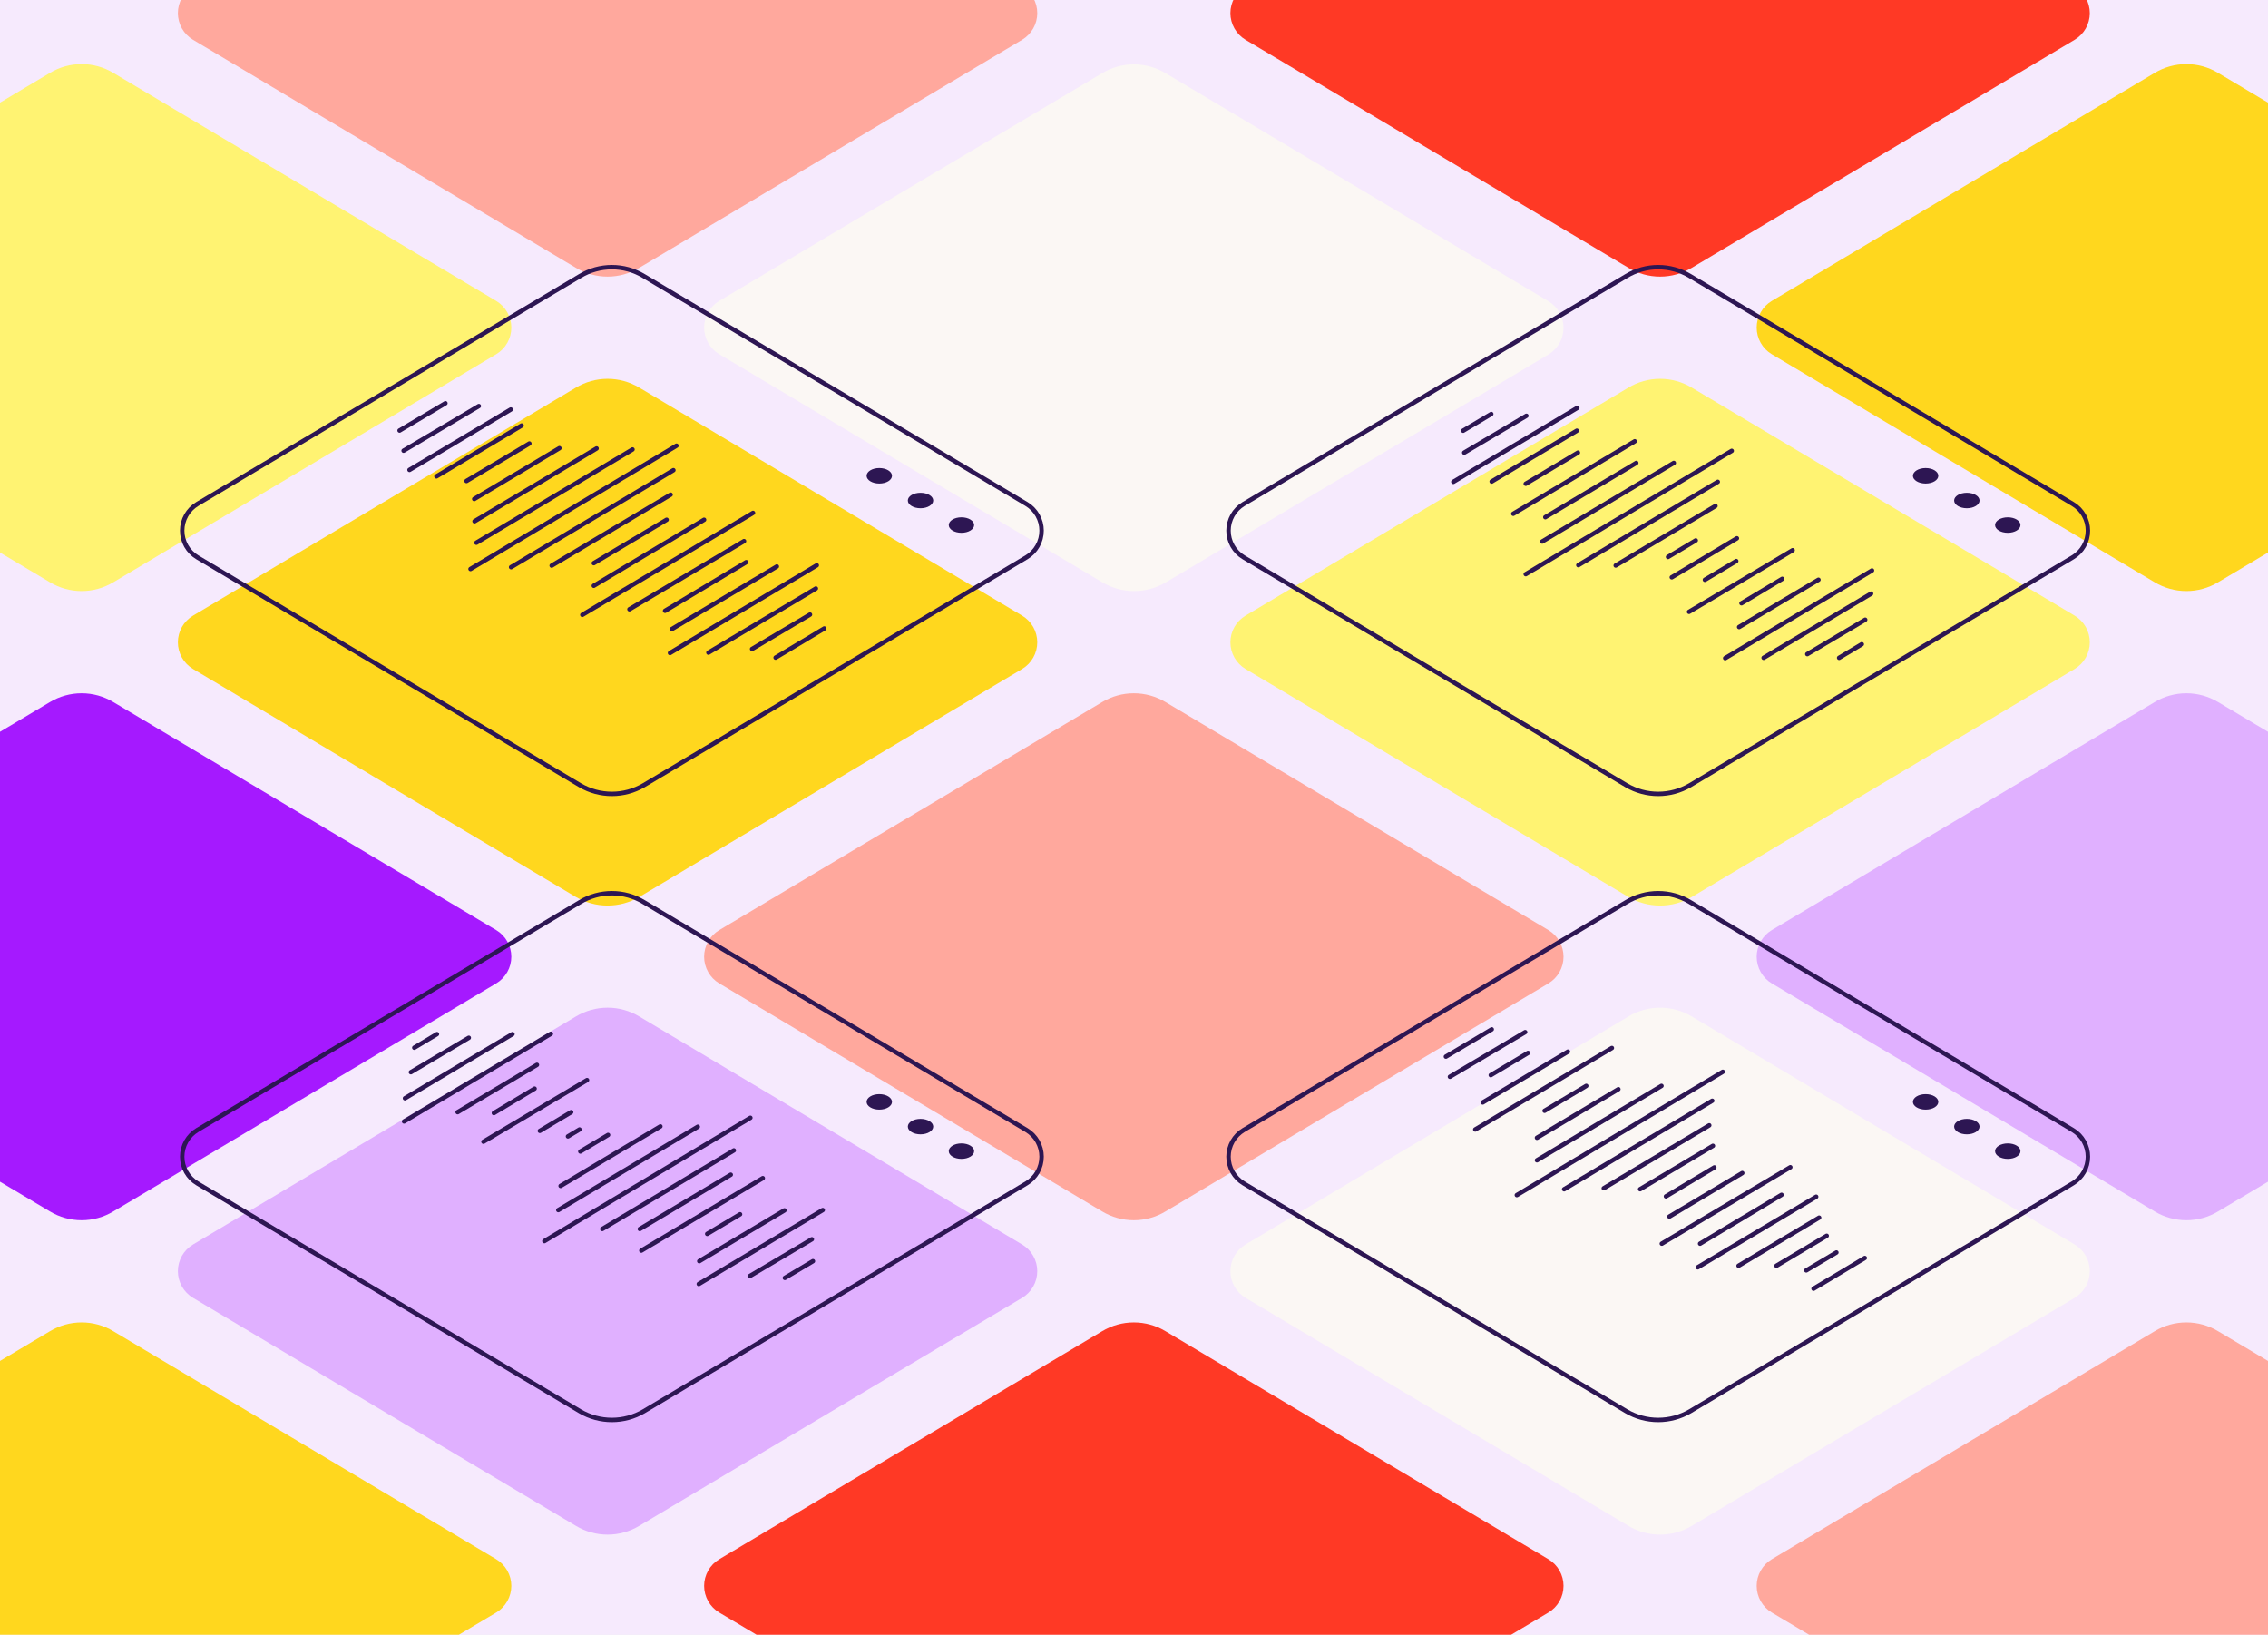
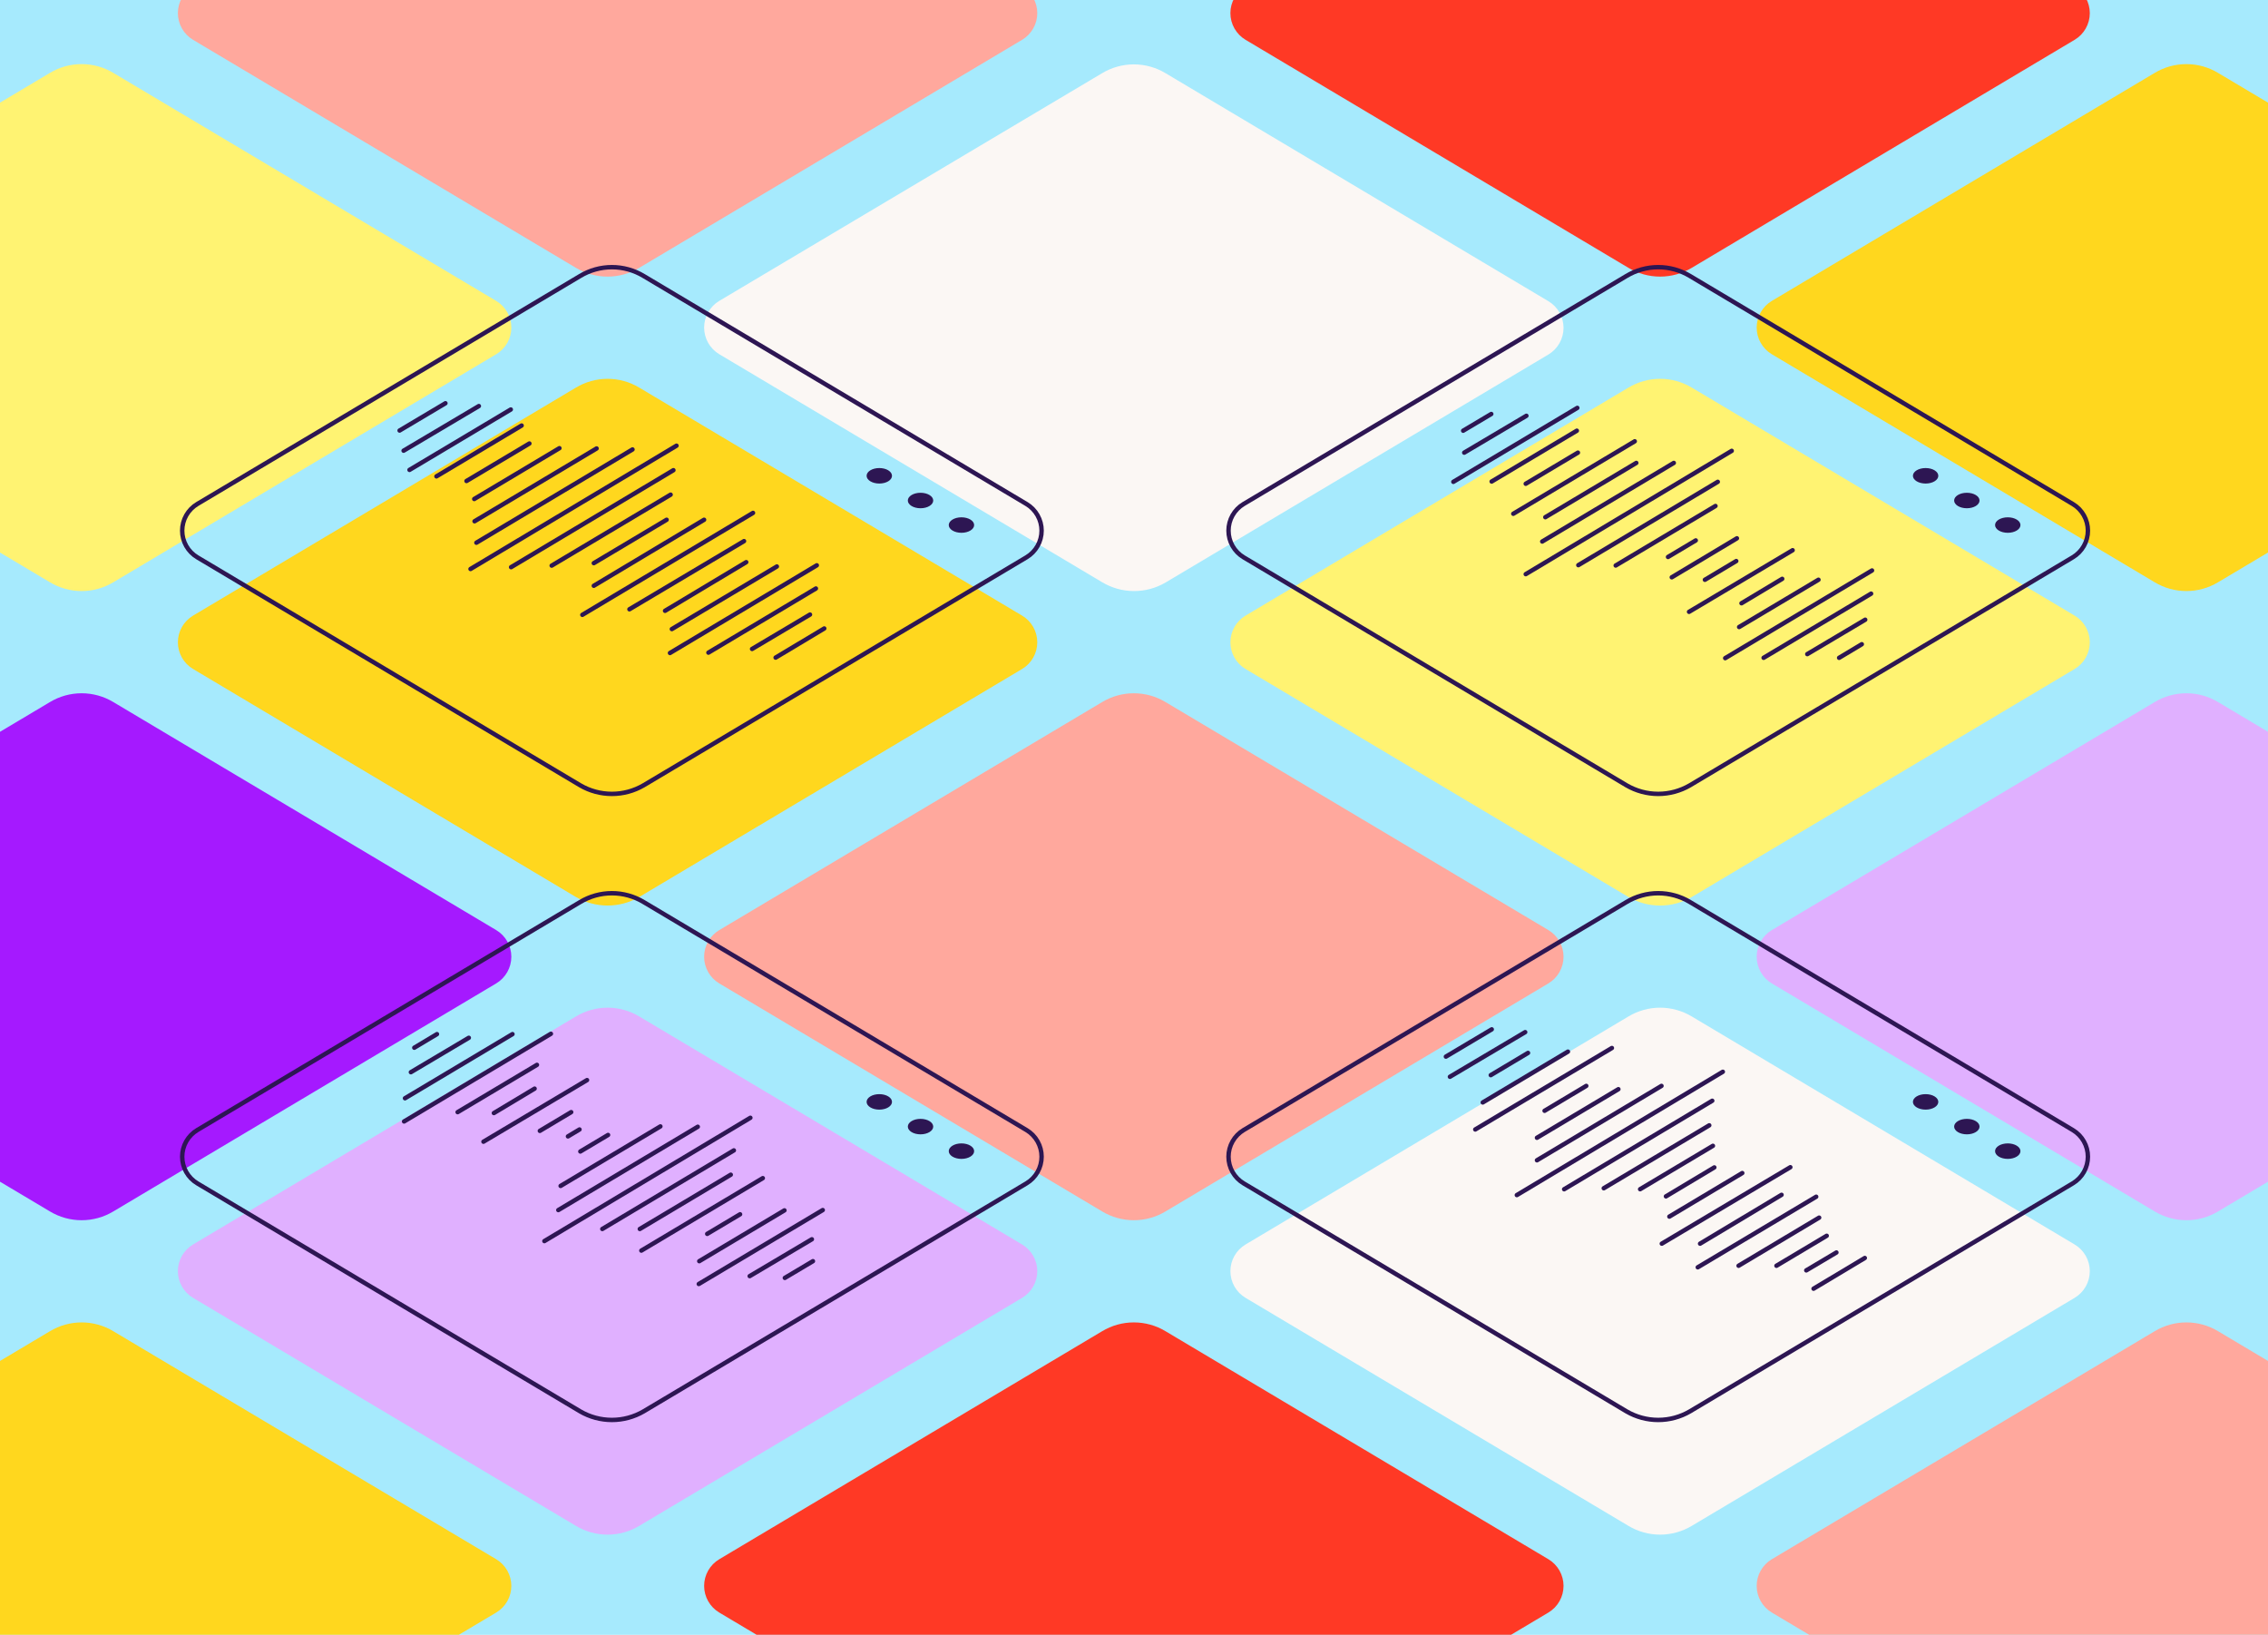
<svg xmlns="http://www.w3.org/2000/svg" width="512" height="369" viewBox="0 0 512 369" fill="none">
  <g clip-path="url(#clip0_6059_34013)">
-     <path d="M512 0H0V369H512V0Z" fill="#F6EAFD" />
+     <path d="M512 0H0V369H512V0Z" fill="#A6EAFD" />
    <path d="M248.796 131.412L162.367 79.947C161.327 79.325 160.466 78.444 159.869 77.39C159.271 76.336 158.957 75.145 158.957 73.933C158.957 72.722 159.271 71.531 159.869 70.477C160.466 69.423 161.327 68.542 162.367 67.92L248.796 16.524C250.959 15.22 253.437 14.531 255.962 14.531C258.488 14.531 260.966 15.22 263.129 16.524L349.558 67.99C350.597 68.612 351.458 69.493 352.055 70.547C352.652 71.601 352.966 72.792 352.966 74.003C352.966 75.215 352.652 76.405 352.055 77.459C351.458 78.513 350.597 79.394 349.558 80.017L263.129 131.482C260.954 132.759 258.475 133.426 255.953 133.414C253.431 133.401 250.958 132.71 248.796 131.412Z" fill="#FBF7F4" />
    <path d="M367.599 60.443L281.17 8.977C280.131 8.355 279.27 7.474 278.673 6.42C278.076 5.366 277.762 4.175 277.762 2.964C277.762 1.752 278.076 0.562 278.673 -0.492C279.27 -1.546 280.131 -2.427 281.17 -3.05L367.599 -54.515C369.762 -55.819 372.241 -56.508 374.767 -56.508C377.293 -56.508 379.771 -55.819 381.935 -54.515L468.361 -3.05C469.401 -2.428 470.262 -1.547 470.859 -0.493C471.457 0.561 471.771 1.752 471.771 2.964C471.771 4.175 471.457 5.366 470.859 6.42C470.262 7.474 469.401 8.355 468.361 8.977L381.935 60.443C379.771 61.747 377.293 62.436 374.767 62.436C372.241 62.436 369.762 61.747 367.599 60.443Z" fill="#FF3925" />
    <path d="M486.407 131.42L399.979 79.954C398.939 79.332 398.079 78.451 397.482 77.397C396.884 76.343 396.57 75.152 396.57 73.941C396.57 72.729 396.884 71.538 397.482 70.484C398.079 69.43 398.939 68.549 399.979 67.927L486.407 16.462C488.571 15.158 491.049 14.469 493.574 14.469C496.1 14.469 498.578 15.158 500.741 16.462L587.17 67.927C588.21 68.549 589.07 69.43 589.667 70.484C590.265 71.538 590.579 72.729 590.579 73.941C590.579 75.152 590.265 76.343 589.667 77.397C589.07 78.451 588.21 79.332 587.17 79.954L500.741 131.42C498.578 132.724 496.1 133.413 493.574 133.413C491.049 133.413 488.571 132.724 486.407 131.42Z" fill="#FFD71E" />
    <path d="M129.994 60.443L43.565 8.977C42.526 8.355 41.665 7.474 41.068 6.42C40.47 5.366 40.156 4.175 40.156 2.964C40.156 1.752 40.47 0.561 41.068 -0.492C41.665 -1.546 42.526 -2.428 43.565 -3.05L129.994 -54.515C132.157 -55.819 134.635 -56.508 137.161 -56.508C139.686 -56.508 142.164 -55.819 144.328 -54.515L230.756 -3.05C231.796 -2.427 232.656 -1.546 233.253 -0.492C233.851 0.562 234.165 1.752 234.165 2.964C234.165 4.175 233.851 5.366 233.253 6.42C232.656 7.474 231.796 8.355 230.756 8.977L144.328 60.443C142.164 61.747 139.686 62.436 137.161 62.436C134.635 62.436 132.157 61.747 129.994 60.443Z" fill="#FFA89D" />
    <path d="M367.599 202.459L281.17 150.994C280.131 150.371 279.27 149.49 278.673 148.436C278.076 147.382 277.762 146.192 277.762 144.98C277.762 143.769 278.076 142.578 278.673 141.524C279.27 140.47 280.131 139.589 281.17 138.966L367.599 87.501C369.762 86.197 372.241 85.508 374.767 85.508C377.293 85.508 379.771 86.197 381.935 87.501L468.361 138.966C469.401 139.588 470.262 140.469 470.859 141.523C471.457 142.577 471.771 143.768 471.771 144.98C471.771 146.191 471.457 147.382 470.859 148.436C470.262 149.49 469.401 150.371 468.361 150.993L381.935 202.459C379.759 203.729 377.286 204.399 374.767 204.399C372.248 204.399 369.774 203.729 367.599 202.459Z" fill="#FFF372" />
    <path d="M486.407 273.435L399.979 221.97C398.939 221.347 398.079 220.466 397.482 219.412C396.884 218.358 396.57 217.168 396.57 215.956C396.57 214.745 396.884 213.554 397.482 212.5C398.079 211.446 398.939 210.565 399.979 209.943L486.407 158.477C488.571 157.173 491.049 156.484 493.574 156.484C496.1 156.484 498.578 157.173 500.741 158.477L587.17 209.942C588.21 210.565 589.07 211.446 589.667 212.5C590.265 213.554 590.579 214.744 590.579 215.956C590.579 217.167 590.265 218.358 589.667 219.412C589.07 220.466 588.21 221.347 587.17 221.969L500.741 273.435C498.578 274.738 496.1 275.427 493.574 275.427C491.049 275.427 488.571 274.738 486.407 273.435Z" fill="#E0B0FF" />
    <path d="M11.261 131.42L-75.167 79.954C-76.207 79.332 -77.067 78.451 -77.665 77.397C-78.262 76.343 -78.576 75.152 -78.576 73.941C-78.576 72.729 -78.262 71.538 -77.665 70.484C-77.067 69.43 -76.207 68.549 -75.167 67.927L11.261 16.462C13.424 15.158 15.902 14.469 18.428 14.469C20.954 14.469 23.432 15.158 25.596 16.462L112.025 67.927C113.064 68.549 113.924 69.43 114.522 70.484C115.119 71.538 115.433 72.729 115.433 73.941C115.433 75.152 115.119 76.343 114.522 77.397C113.924 78.451 113.064 79.332 112.025 79.954L25.596 131.42C23.432 132.724 20.954 133.413 18.428 133.413C15.902 133.413 13.424 132.724 11.261 131.42Z" fill="#FFF372" />
    <path d="M129.994 202.459L43.565 150.994C42.526 150.371 41.665 149.49 41.068 148.436C40.47 147.382 40.156 146.192 40.156 144.98C40.156 143.769 40.47 142.578 41.068 141.524C41.665 140.47 42.526 139.589 43.565 138.966L129.994 87.501C132.157 86.197 134.635 85.508 137.161 85.508C139.686 85.508 142.164 86.197 144.328 87.501L230.756 138.966C231.796 139.589 232.656 140.47 233.253 141.524C233.851 142.578 234.165 143.768 234.165 144.98C234.165 146.191 233.851 147.382 233.253 148.436C232.656 149.49 231.796 150.371 230.756 150.993L144.328 202.459C142.153 203.729 139.679 204.399 137.161 204.399C134.642 204.399 132.168 203.729 129.994 202.459Z" fill="#FFD71E" />
    <path d="M248.796 273.435L162.367 221.97C161.327 221.348 160.466 220.467 159.869 219.413C159.271 218.359 158.957 217.168 158.957 215.956C158.957 214.745 159.271 213.554 159.869 212.5C160.466 211.446 161.327 210.565 162.367 209.943L248.796 158.477C250.959 157.173 253.437 156.484 255.962 156.484C258.488 156.484 260.966 157.173 263.129 158.477L349.558 209.943C350.597 210.565 351.458 211.446 352.055 212.5C352.652 213.554 352.966 214.745 352.966 215.956C352.966 217.168 352.652 218.358 352.055 219.412C351.458 220.466 350.597 221.347 349.558 221.97L263.129 273.435C260.966 274.738 258.488 275.427 255.962 275.427C253.437 275.427 250.959 274.738 248.796 273.435Z" fill="#FFA89D" />
    <path d="M367.599 344.403L281.17 292.939C280.131 292.316 279.27 291.435 278.673 290.382C278.076 289.328 277.762 288.137 277.762 286.926C277.762 285.714 278.076 284.523 278.673 283.47C279.27 282.416 280.131 281.535 281.17 280.912L367.599 229.446C369.762 228.142 372.241 227.453 374.767 227.453C377.293 227.453 379.771 228.142 381.935 229.446L468.361 280.912C469.401 281.534 470.262 282.415 470.859 283.469C471.457 284.523 471.771 285.714 471.771 286.926C471.771 288.137 471.457 289.328 470.859 290.382C470.262 291.436 469.401 292.317 468.361 292.939L381.935 344.403C379.771 345.707 377.293 346.397 374.767 346.397C372.24 346.397 369.762 345.707 367.599 344.403Z" fill="#FBF7F4" />
    <path d="M486.407 415.443L399.979 363.977C398.939 363.355 398.079 362.474 397.482 361.42C396.884 360.366 396.57 359.175 396.57 357.964C396.57 356.752 396.884 355.562 397.482 354.508C398.079 353.454 398.939 352.573 399.979 351.951L486.407 300.486C488.57 299.182 491.048 298.492 493.574 298.492C496.1 298.492 498.578 299.182 500.741 300.486L587.17 351.951C588.21 352.573 589.07 353.454 589.667 354.508C590.265 355.562 590.579 356.752 590.579 357.964C590.579 359.175 590.265 360.366 589.667 361.42C589.07 362.474 588.21 363.355 587.17 363.977L500.742 415.443C498.567 416.715 496.093 417.385 493.574 417.385C491.056 417.385 488.582 416.715 486.407 415.443Z" fill="#FFA89D" />
    <path d="M11.261 273.435L-75.167 221.97C-76.207 221.348 -77.067 220.466 -77.665 219.413C-78.262 218.359 -78.576 217.168 -78.576 215.956C-78.576 214.745 -78.262 213.554 -77.665 212.5C-77.067 211.446 -76.207 210.565 -75.167 209.943L11.261 158.477C13.424 157.173 15.902 156.484 18.428 156.484C20.954 156.484 23.432 157.173 25.596 158.477L112.025 209.943C113.064 210.565 113.924 211.446 114.522 212.5C115.119 213.554 115.433 214.745 115.433 215.956C115.433 217.168 115.119 218.358 114.522 219.412C113.924 220.466 113.064 221.347 112.025 221.97L25.596 273.435C23.432 274.738 20.954 275.427 18.428 275.427C15.902 275.427 13.425 274.738 11.261 273.435Z" fill="#A519FF" />
    <path d="M129.994 344.403L43.565 292.939C42.526 292.317 41.665 291.436 41.068 290.382C40.47 289.328 40.156 288.137 40.156 286.926C40.156 285.714 40.47 284.523 41.068 283.469C41.665 282.416 42.526 281.535 43.565 280.912L129.994 229.446C132.157 228.142 134.635 227.453 137.161 227.453C139.686 227.453 142.164 228.142 144.328 229.446L230.756 280.912C231.796 281.535 232.656 282.416 233.253 283.47C233.851 284.523 234.165 285.714 234.165 286.926C234.165 288.137 233.851 289.328 233.253 290.382C232.656 291.435 231.796 292.316 230.756 292.939L144.328 344.403C142.165 345.707 139.687 346.397 137.161 346.397C134.635 346.397 132.157 345.707 129.994 344.403Z" fill="#E0B0FF" />
    <path d="M248.796 415.443L162.367 363.977C161.327 363.355 160.466 362.474 159.869 361.42C159.271 360.366 158.957 359.175 158.957 357.964C158.957 356.752 159.271 355.561 159.869 354.507C160.466 353.454 161.327 352.573 162.367 351.951L248.796 300.486C250.959 299.182 253.437 298.492 255.963 298.492C258.488 298.492 260.966 299.182 263.129 300.486L349.558 351.951C350.597 352.573 351.458 353.454 352.055 354.508C352.652 355.562 352.966 356.752 352.966 357.964C352.966 359.175 352.652 360.366 352.055 361.42C351.458 362.474 350.597 363.355 349.558 363.977L263.129 415.443C260.955 416.715 258.481 417.384 255.963 417.384C253.444 417.384 250.97 416.715 248.796 415.443Z" fill="#FF3925" />
    <path d="M11.261 415.443L-75.167 363.977C-76.207 363.355 -77.067 362.474 -77.665 361.42C-78.262 360.366 -78.576 359.175 -78.576 357.964C-78.576 356.752 -78.262 355.562 -77.665 354.508C-77.067 353.454 -76.207 352.573 -75.167 351.951L11.261 300.486C13.424 299.182 15.902 298.492 18.428 298.492C20.954 298.492 23.433 299.182 25.596 300.486L112.025 351.951C113.064 352.573 113.924 353.454 114.522 354.508C115.119 355.562 115.433 356.752 115.433 357.964C115.433 359.175 115.119 360.366 114.522 361.42C113.924 362.474 113.064 363.355 112.025 363.977L25.596 415.443C23.421 416.715 20.947 417.384 18.428 417.384C15.909 417.384 13.436 416.715 11.261 415.443Z" fill="#FFD71E" />
    <path d="M367.172 177.255L280.746 125.79C279.706 125.168 278.845 124.287 278.248 123.233C277.65 122.179 277.336 120.988 277.336 119.776C277.336 118.565 277.65 117.374 278.248 116.32C278.845 115.266 279.706 114.385 280.746 113.763L367.172 62.297C369.336 60.994 371.814 60.305 374.34 60.305C376.866 60.305 379.345 60.994 381.508 62.297L467.937 113.763C468.976 114.385 469.837 115.266 470.434 116.32C471.031 117.374 471.345 118.565 471.345 119.776C471.345 120.988 471.031 122.179 470.434 123.233C469.837 124.287 468.976 125.168 467.937 125.79L381.508 177.255C379.333 178.526 376.859 179.196 374.34 179.196C371.821 179.196 369.347 178.526 367.172 177.255V177.255Z" stroke="#2D1653" />
    <path d="M453.251 120.262C454.834 120.262 456.118 119.479 456.118 118.514C456.118 117.548 454.834 116.766 453.251 116.766C451.669 116.766 450.385 117.548 450.385 118.514C450.385 119.479 451.669 120.262 453.251 120.262Z" fill="#2D1653" />
    <path d="M444.013 114.723C445.596 114.723 446.88 113.94 446.88 112.975C446.88 112.009 445.596 111.227 444.013 111.227C442.428 111.227 441.146 112.009 441.146 112.975C441.146 113.94 442.428 114.723 444.013 114.723Z" fill="#2D1653" />
    <path d="M434.707 109.145C436.291 109.145 437.573 108.362 437.573 107.397C437.573 106.431 436.291 105.648 434.707 105.648C433.124 105.648 431.84 106.431 431.84 107.397C431.84 108.362 433.124 109.145 434.707 109.145Z" fill="#2D1653" />
    <path d="M415.182 148.479L420.3 145.414" stroke="#2D1653" stroke-linecap="round" />
    <path d="M407.994 147.645L421.07 139.883" stroke="#2D1653" stroke-linecap="round" />
    <path d="M398.137 148.475L422.401 134" stroke="#2D1653" stroke-linecap="round" />
    <path d="M389.463 148.555L422.608 128.766" stroke="#2D1653" stroke-linecap="round" />
    <path d="M392.609 141.531L410.519 130.859" stroke="#2D1653" stroke-linecap="round" />
    <path d="M393.143 136.165L402.334 130.656" stroke="#2D1653" stroke-linecap="round" />
    <path d="M381.303 138.098L404.685 124.195" stroke="#2D1653" stroke-linecap="round" />
    <path d="M384.881 130.866L391.958 126.641" stroke="#2D1653" stroke-linecap="round" />
    <path d="M377.404 130.305L392.106 121.508" stroke="#2D1653" stroke-linecap="round" />
    <path d="M376.555 125.716L382.818 121.984" stroke="#2D1653" stroke-linecap="round" />
    <path d="M364.744 127.644L387.269 114.211" stroke="#2D1653" stroke-linecap="round" />
    <path d="M356.307 127.564L387.788 108.758" stroke="#2D1653" stroke-linecap="round" />
    <path d="M344.434 129.596L390.934 101.766" stroke="#2D1653" stroke-linecap="round" />
    <path d="M348.158 122.229L377.858 104.492" stroke="#2D1653" stroke-linecap="round" />
    <path d="M348.857 116.74L369.393 104.492" stroke="#2D1653" stroke-linecap="round" />
    <path d="M341.623 115.964L369.046 99.609" stroke="#2D1653" stroke-linecap="round" />
    <path d="M344.434 109.192L356.214 102.172" stroke="#2D1653" stroke-linecap="round" />
    <path d="M336.74 108.687L355.97 97.219" stroke="#2D1653" stroke-linecap="round" />
    <path d="M328.092 108.758L356.078 92.07" stroke="#2D1653" stroke-linecap="round" />
    <path d="M330.547 102.17L344.584 93.852" stroke="#2D1653" stroke-linecap="round" />
    <path d="M330.309 97.218L336.654 93.445" stroke="#2D1653" stroke-linecap="round" />
    <path d="M98.646 233.422L93.527 236.486" stroke="#2D1653" stroke-linecap="round" />
    <path d="M105.832 234.25L92.756 242.012" stroke="#2D1653" stroke-linecap="round" />
    <path d="M115.69 233.422L91.426 247.896" stroke="#2D1653" stroke-linecap="round" />
    <path d="M124.366 233.344L91.221 253.133" stroke="#2D1653" stroke-linecap="round" />
    <path d="M121.218 240.359L103.309 251.031" stroke="#2D1653" stroke-linecap="round" />
    <path d="M120.686 245.727L111.494 251.236" stroke="#2D1653" stroke-linecap="round" />
    <path d="M132.523 243.797L109.141 257.7" stroke="#2D1653" stroke-linecap="round" />
    <path d="M128.946 251.031L121.869 255.257" stroke="#2D1653" stroke-linecap="round" />
    <path d="M130.822 254.945L128.217 256.504" stroke="#2D1653" stroke-linecap="round" />
    <path d="M137.273 256.18L131.01 259.912" stroke="#2D1653" stroke-linecap="round" />
    <path d="M149.084 254.25L126.559 267.684" stroke="#2D1653" stroke-linecap="round" />
    <path d="M157.523 254.328L126.041 273.134" stroke="#2D1653" stroke-linecap="round" />
    <path d="M169.395 252.305L122.895 280.135" stroke="#2D1653" stroke-linecap="round" />
    <path d="M165.67 259.664L135.971 277.401" stroke="#2D1653" stroke-linecap="round" />
    <path d="M164.971 265.156L144.436 277.405" stroke="#2D1653" stroke-linecap="round" />
    <path d="M172.204 265.93L144.781 282.284" stroke="#2D1653" stroke-linecap="round" />
    <path d="M167.072 274.086L159.652 278.508" stroke="#2D1653" stroke-linecap="round" />
    <path d="M177.087 273.203L157.857 284.671" stroke="#2D1653" stroke-linecap="round" />
    <path d="M185.736 273.133L157.75 289.821" stroke="#2D1653" stroke-linecap="round" />
    <path d="M183.28 279.727L169.242 288.045" stroke="#2D1653" stroke-linecap="round" />
    <path d="M183.521 284.672L177.176 288.445" stroke="#2D1653" stroke-linecap="round" />
    <path d="M367.172 318.569L280.746 267.102C279.706 266.48 278.845 265.599 278.248 264.546C277.65 263.492 277.336 262.301 277.336 261.089C277.336 259.878 277.65 258.687 278.248 257.633C278.845 256.579 279.706 255.698 280.746 255.076L367.172 203.61C369.336 202.306 371.814 201.617 374.34 201.617C376.866 201.617 379.345 202.306 381.508 203.61L467.937 255.076C468.976 255.698 469.837 256.579 470.434 257.633C471.031 258.687 471.345 259.878 471.345 261.089C471.345 262.301 471.031 263.491 470.434 264.545C469.837 265.599 468.976 266.48 467.937 267.102L381.508 318.569C379.333 319.839 376.859 320.508 374.34 320.508C371.821 320.508 369.348 319.839 367.172 318.569Z" stroke="#2D1653" />
    <path d="M453.251 261.583C454.834 261.583 456.118 260.799 456.118 259.834C456.118 258.867 454.834 258.086 453.251 258.086C451.669 258.086 450.385 258.867 450.385 259.834C450.385 260.799 451.669 261.583 453.251 261.583Z" fill="#2D1653" />
    <path d="M444.013 256.042C445.596 256.042 446.88 255.26 446.88 254.293C446.88 253.328 445.596 252.547 444.013 252.547C442.428 252.547 441.146 253.328 441.146 254.293C441.146 255.26 442.428 256.042 444.013 256.042Z" fill="#2D1653" />
    <path d="M434.707 250.465C436.291 250.465 437.573 249.682 437.573 248.717C437.573 247.752 436.291 246.969 434.707 246.969C433.124 246.969 431.84 247.752 431.84 248.717C431.84 249.682 433.124 250.465 434.707 250.465Z" fill="#2D1653" />
    <path d="M409.41 290.88L420.979 283.953" stroke="#2D1653" stroke-linecap="round" />
    <path d="M407.766 286.748L414.569 282.711" stroke="#2D1653" stroke-linecap="round" />
    <path d="M401.033 285.704L412.378 278.938" stroke="#2D1653" stroke-linecap="round" />
    <path d="M392.484 285.702L410.672 274.844" stroke="#2D1653" stroke-linecap="round" />
    <path d="M383.271 286.052L410.004 270.125" stroke="#2D1653" stroke-linecap="round" />
    <path d="M383.791 280.717L402.184 269.695" stroke="#2D1653" stroke-linecap="round" />
    <path d="M375.152 280.715L404.169 263.461" stroke="#2D1653" stroke-linecap="round" />
    <path d="M376.859 274.607L393.316 264.781" stroke="#2D1653" stroke-linecap="round" />
    <path d="M376.088 270.041L387.007 263.508" stroke="#2D1653" stroke-linecap="round" />
    <path d="M370.258 268.422L386.691 258.633" stroke="#2D1653" stroke-linecap="round" />
    <path d="M362.051 268.206L385.863 254.008" stroke="#2D1653" stroke-linecap="round" />
    <path d="M353.104 268.432L386.539 248.461" stroke="#2D1653" stroke-linecap="round" />
    <path d="M342.424 269.752L388.926 241.922" stroke="#2D1653" stroke-linecap="round" />
    <path d="M346.969 261.896L375.079 245.109" stroke="#2D1653" stroke-linecap="round" />
    <path d="M346.969 256.815L365.349 245.852" stroke="#2D1653" stroke-linecap="round" />
    <path d="M348.689 250.722L358.099 245.109" stroke="#2D1653" stroke-linecap="round" />
    <path d="M333.039 254.941L363.884 236.555" stroke="#2D1653" stroke-linecap="round" />
    <path d="M334.732 248.842L353.962 237.375" stroke="#2D1653" stroke-linecap="round" />
    <path d="M336.541 242.679L344.951 237.664" stroke="#2D1653" stroke-linecap="round" />
    <path d="M327.318 243.047L344.309 232.977" stroke="#2D1653" stroke-linecap="round" />
    <path d="M326.412 238.498L336.761 232.344" stroke="#2D1653" stroke-linecap="round" />
    <path d="M130.967 177.255L44.54 125.79C43.5 125.168 42.64 124.287 42.042 123.233C41.445 122.179 41.131 120.988 41.131 119.776C41.131 118.565 41.445 117.374 42.042 116.32C42.64 115.266 43.5 114.385 44.54 113.763L130.967 62.297C133.131 60.994 135.609 60.305 138.135 60.305C140.661 60.305 143.139 60.994 145.303 62.297L231.731 113.763C232.771 114.385 233.631 115.266 234.228 116.32C234.826 117.374 235.14 118.565 235.14 119.776C235.14 120.988 234.826 122.179 234.228 123.233C233.631 124.287 232.771 125.168 231.731 125.79L145.303 177.255C143.128 178.526 140.654 179.196 138.135 179.196C135.616 179.196 133.142 178.526 130.967 177.255V177.255Z" stroke="#2D1653" />
    <path d="M217.046 120.262C218.629 120.262 219.913 119.479 219.913 118.514C219.913 117.548 218.629 116.766 217.046 116.766C215.464 116.766 214.18 117.548 214.18 118.514C214.18 119.479 215.464 120.262 217.046 120.262Z" fill="#2D1653" />
    <path d="M207.808 114.723C209.391 114.723 210.675 113.94 210.675 112.975C210.675 112.009 209.391 111.227 207.808 111.227C206.223 111.227 204.941 112.009 204.941 112.975C204.941 113.94 206.223 114.723 207.808 114.723Z" fill="#2D1653" />
    <path d="M198.501 109.145C200.086 109.145 201.368 108.362 201.368 107.397C201.368 106.431 200.086 105.648 198.501 105.648C196.919 105.648 195.635 106.431 195.635 107.397C195.635 108.362 196.919 109.145 198.501 109.145Z" fill="#2D1653" />
    <path d="M175.096 148.433L186.074 141.859" stroke="#2D1653" stroke-linecap="round" />
    <path d="M169.781 146.48L182.857 138.719" stroke="#2D1653" stroke-linecap="round" />
    <path d="M159.924 147.31L184.188 132.836" stroke="#2D1653" stroke-linecap="round" />
    <path d="M151.248 147.391L184.393 127.602" stroke="#2D1653" stroke-linecap="round" />
    <path d="M151.67 141.992L175.375 127.867" stroke="#2D1653" stroke-linecap="round" />
    <path d="M150.137 137.869L168.458 126.891" stroke="#2D1653" stroke-linecap="round" />
    <path d="M142.094 137.524L167.965 122.141" stroke="#2D1653" stroke-linecap="round" />
    <path d="M131.463 138.779L169.993 115.773" stroke="#2D1653" stroke-linecap="round" />
    <path d="M134.053 132.215L158.947 117.32" stroke="#2D1653" stroke-linecap="round" />
    <path d="M134.053 127.11L150.486 117.32" stroke="#2D1653" stroke-linecap="round" />
    <path d="M124.541 127.669L151.394 111.656" stroke="#2D1653" stroke-linecap="round" />
    <path d="M115.379 128.02L152.021 106.133" stroke="#2D1653" stroke-linecap="round" />
    <path d="M106.219 128.432L152.721 100.602" stroke="#2D1653" stroke-linecap="round" />
    <path d="M107.543 122.501L142.786 101.453" stroke="#2D1653" stroke-linecap="round" />
    <path d="M107.129 117.659L134.68 101.227" stroke="#2D1653" stroke-linecap="round" />
    <path d="M107.059 112.632L126.289 101.164" stroke="#2D1653" stroke-linecap="round" />
    <path d="M105.312 108.57L119.507 100.109" stroke="#2D1653" stroke-linecap="round" />
    <path d="M98.527 107.523L117.757 96.055" stroke="#2D1653" stroke-linecap="round" />
    <path d="M92.445 106.065L115.311 92.43" stroke="#2D1653" stroke-linecap="round" />
    <path d="M91.113 101.726L108.104 91.656" stroke="#2D1653" stroke-linecap="round" />
    <path d="M90.207 97.177L100.556 91.023" stroke="#2D1653" stroke-linecap="round" />
    <path d="M130.967 318.569L44.54 267.102C43.5 266.48 42.64 265.599 42.042 264.545C41.445 263.491 41.131 262.301 41.131 261.089C41.131 259.878 41.445 258.687 42.042 257.633C42.64 256.579 43.5 255.698 44.54 255.076L130.967 203.61C133.131 202.306 135.609 201.617 138.135 201.617C140.661 201.617 143.14 202.306 145.303 203.61L231.732 255.076C232.771 255.698 233.632 256.579 234.229 257.633C234.826 258.687 235.14 259.878 235.14 261.089C235.14 262.301 234.826 263.491 234.229 264.545C233.632 265.599 232.771 266.48 231.732 267.102L145.303 318.569C143.128 319.839 140.654 320.508 138.135 320.508C135.616 320.508 133.142 319.839 130.967 318.569V318.569Z" stroke="#2D1653" />
    <path d="M217.046 261.583C218.629 261.583 219.913 260.799 219.913 259.834C219.913 258.867 218.629 258.086 217.046 258.086C215.464 258.086 214.18 258.867 214.18 259.834C214.18 260.799 215.464 261.583 217.046 261.583Z" fill="#2D1653" />
    <path d="M207.808 256.042C209.391 256.042 210.675 255.26 210.675 254.293C210.675 253.328 209.391 252.547 207.808 252.547C206.223 252.547 204.941 253.328 204.941 254.293C204.941 255.26 206.223 256.042 207.808 256.042Z" fill="#2D1653" />
    <path d="M198.501 250.465C200.086 250.465 201.368 249.682 201.368 248.717C201.368 247.752 200.086 246.969 198.501 246.969C196.919 246.969 195.635 247.752 195.635 248.717C195.635 249.682 196.919 250.465 198.501 250.465Z" fill="#2D1653" />
  </g>
  <defs>
    <clipPath id="clip0_6059_34013">
      <rect width="512" height="369" fill="white" />
    </clipPath>
  </defs>
</svg>
